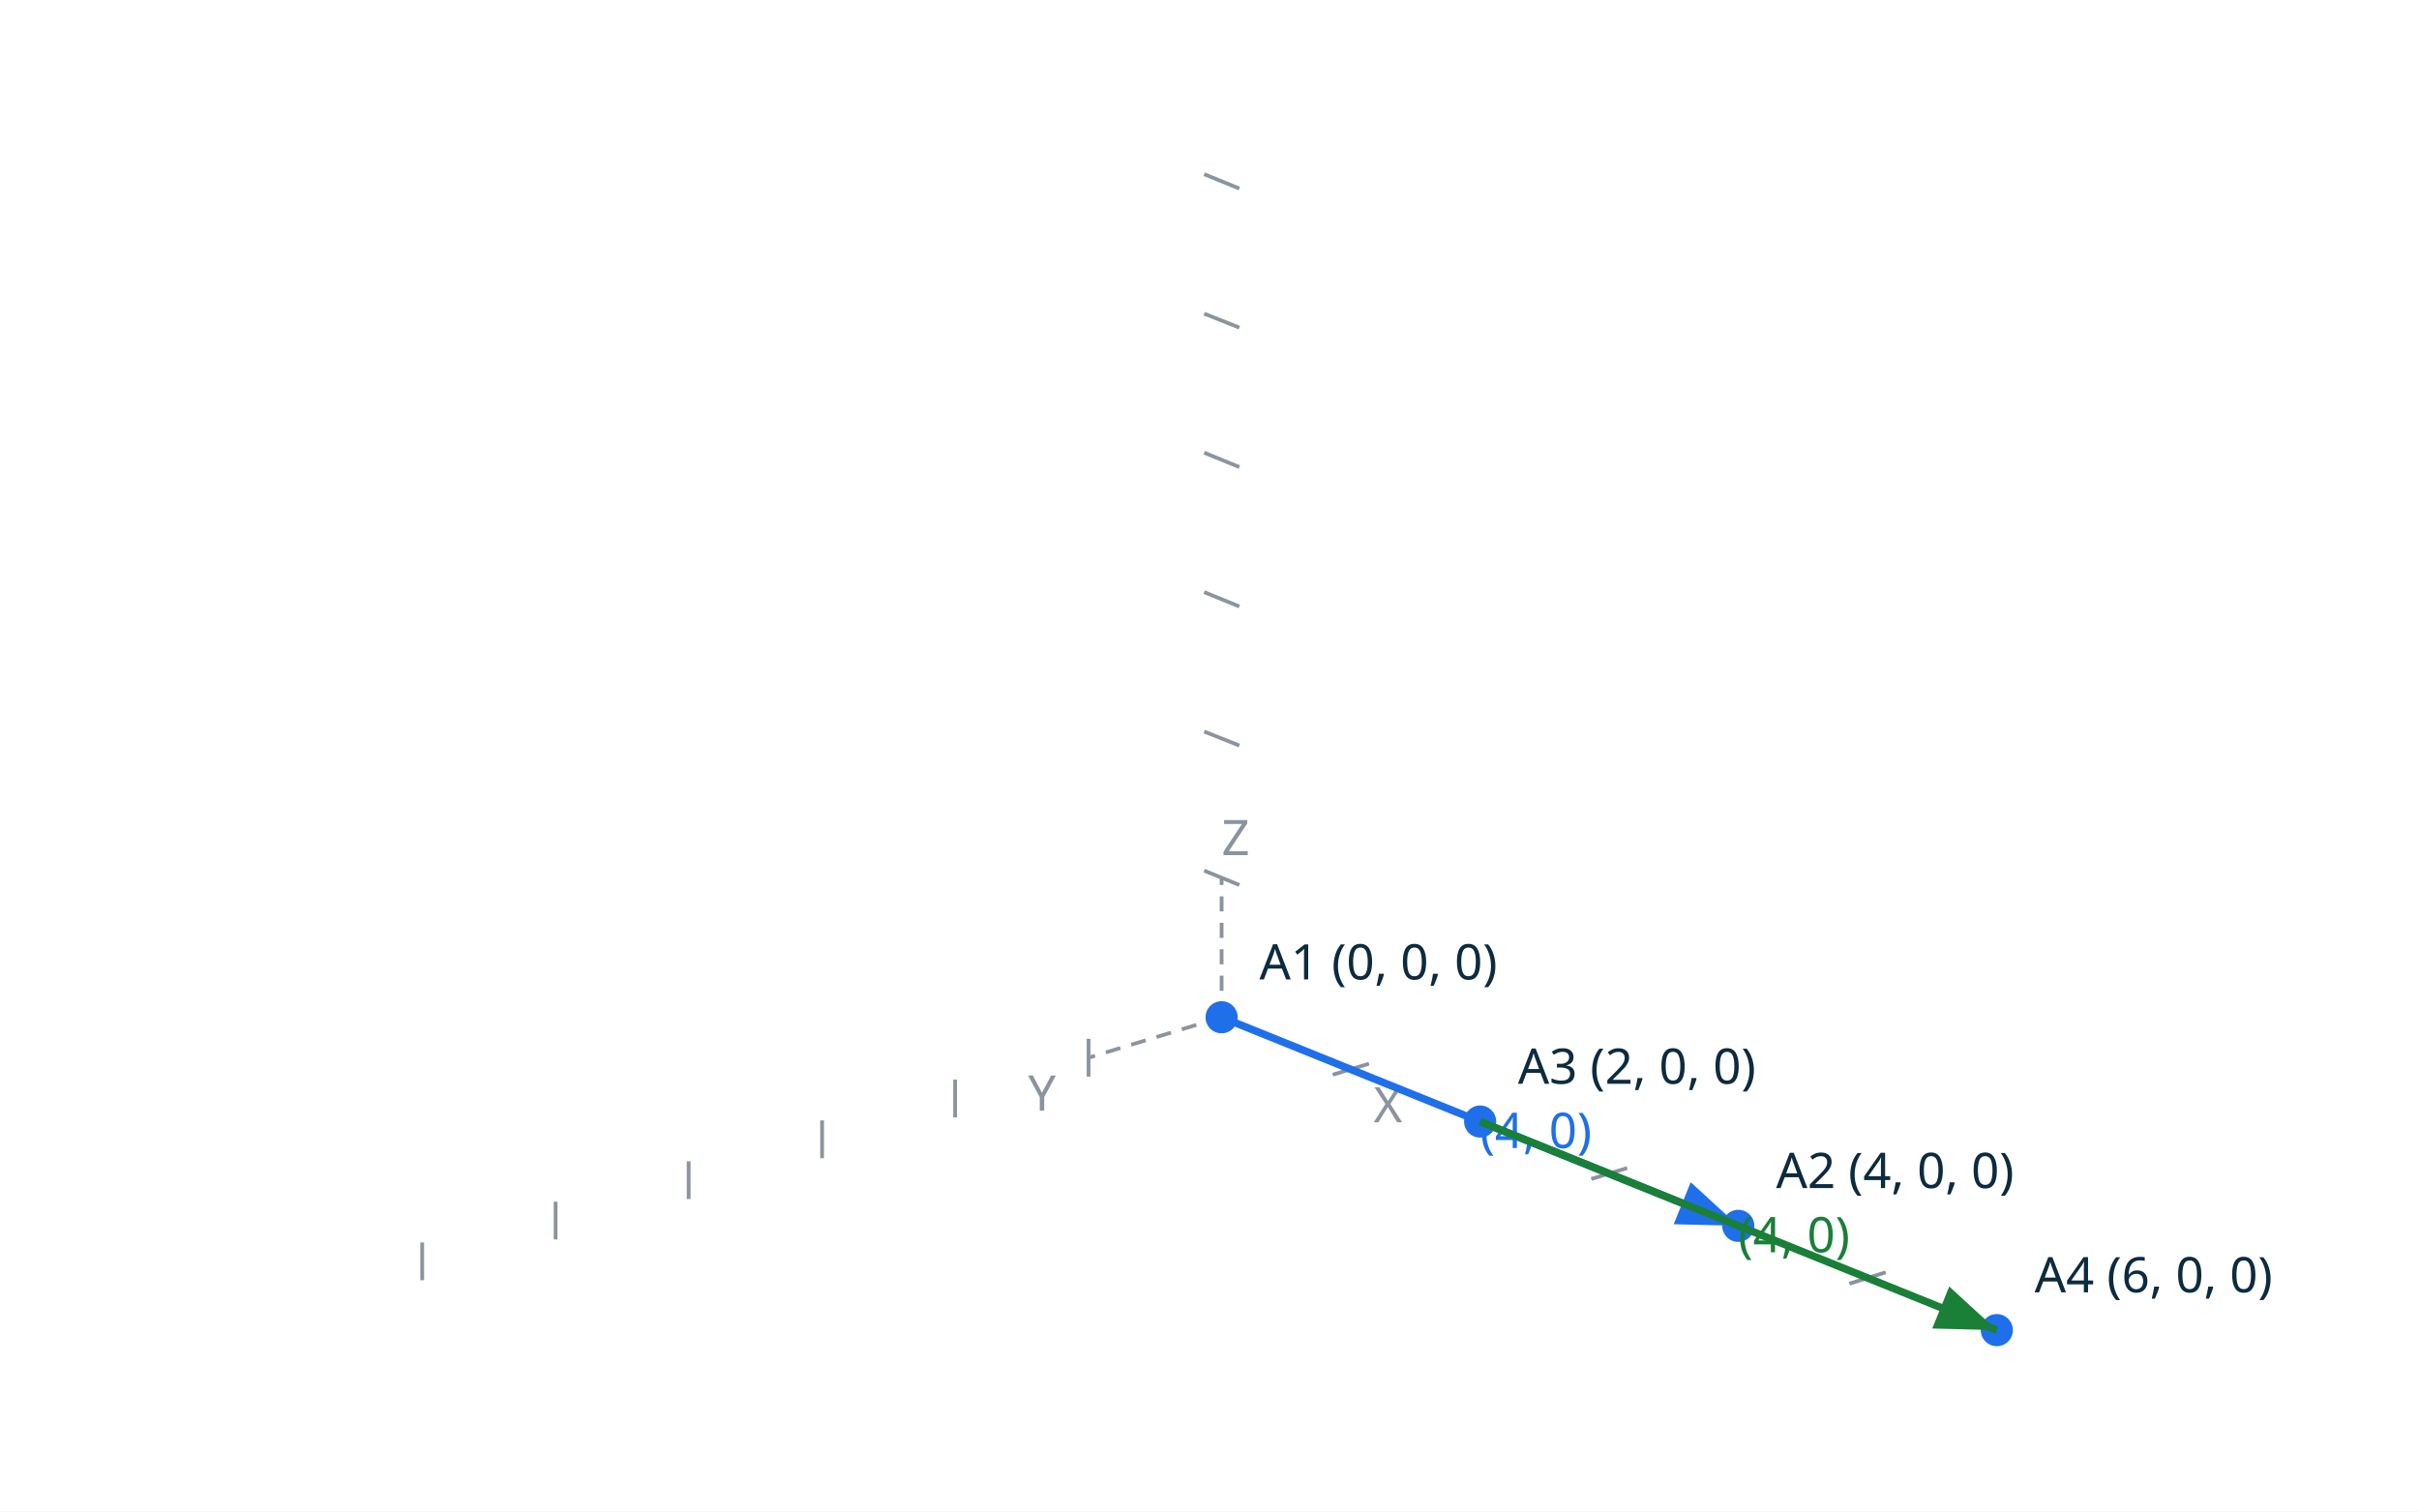
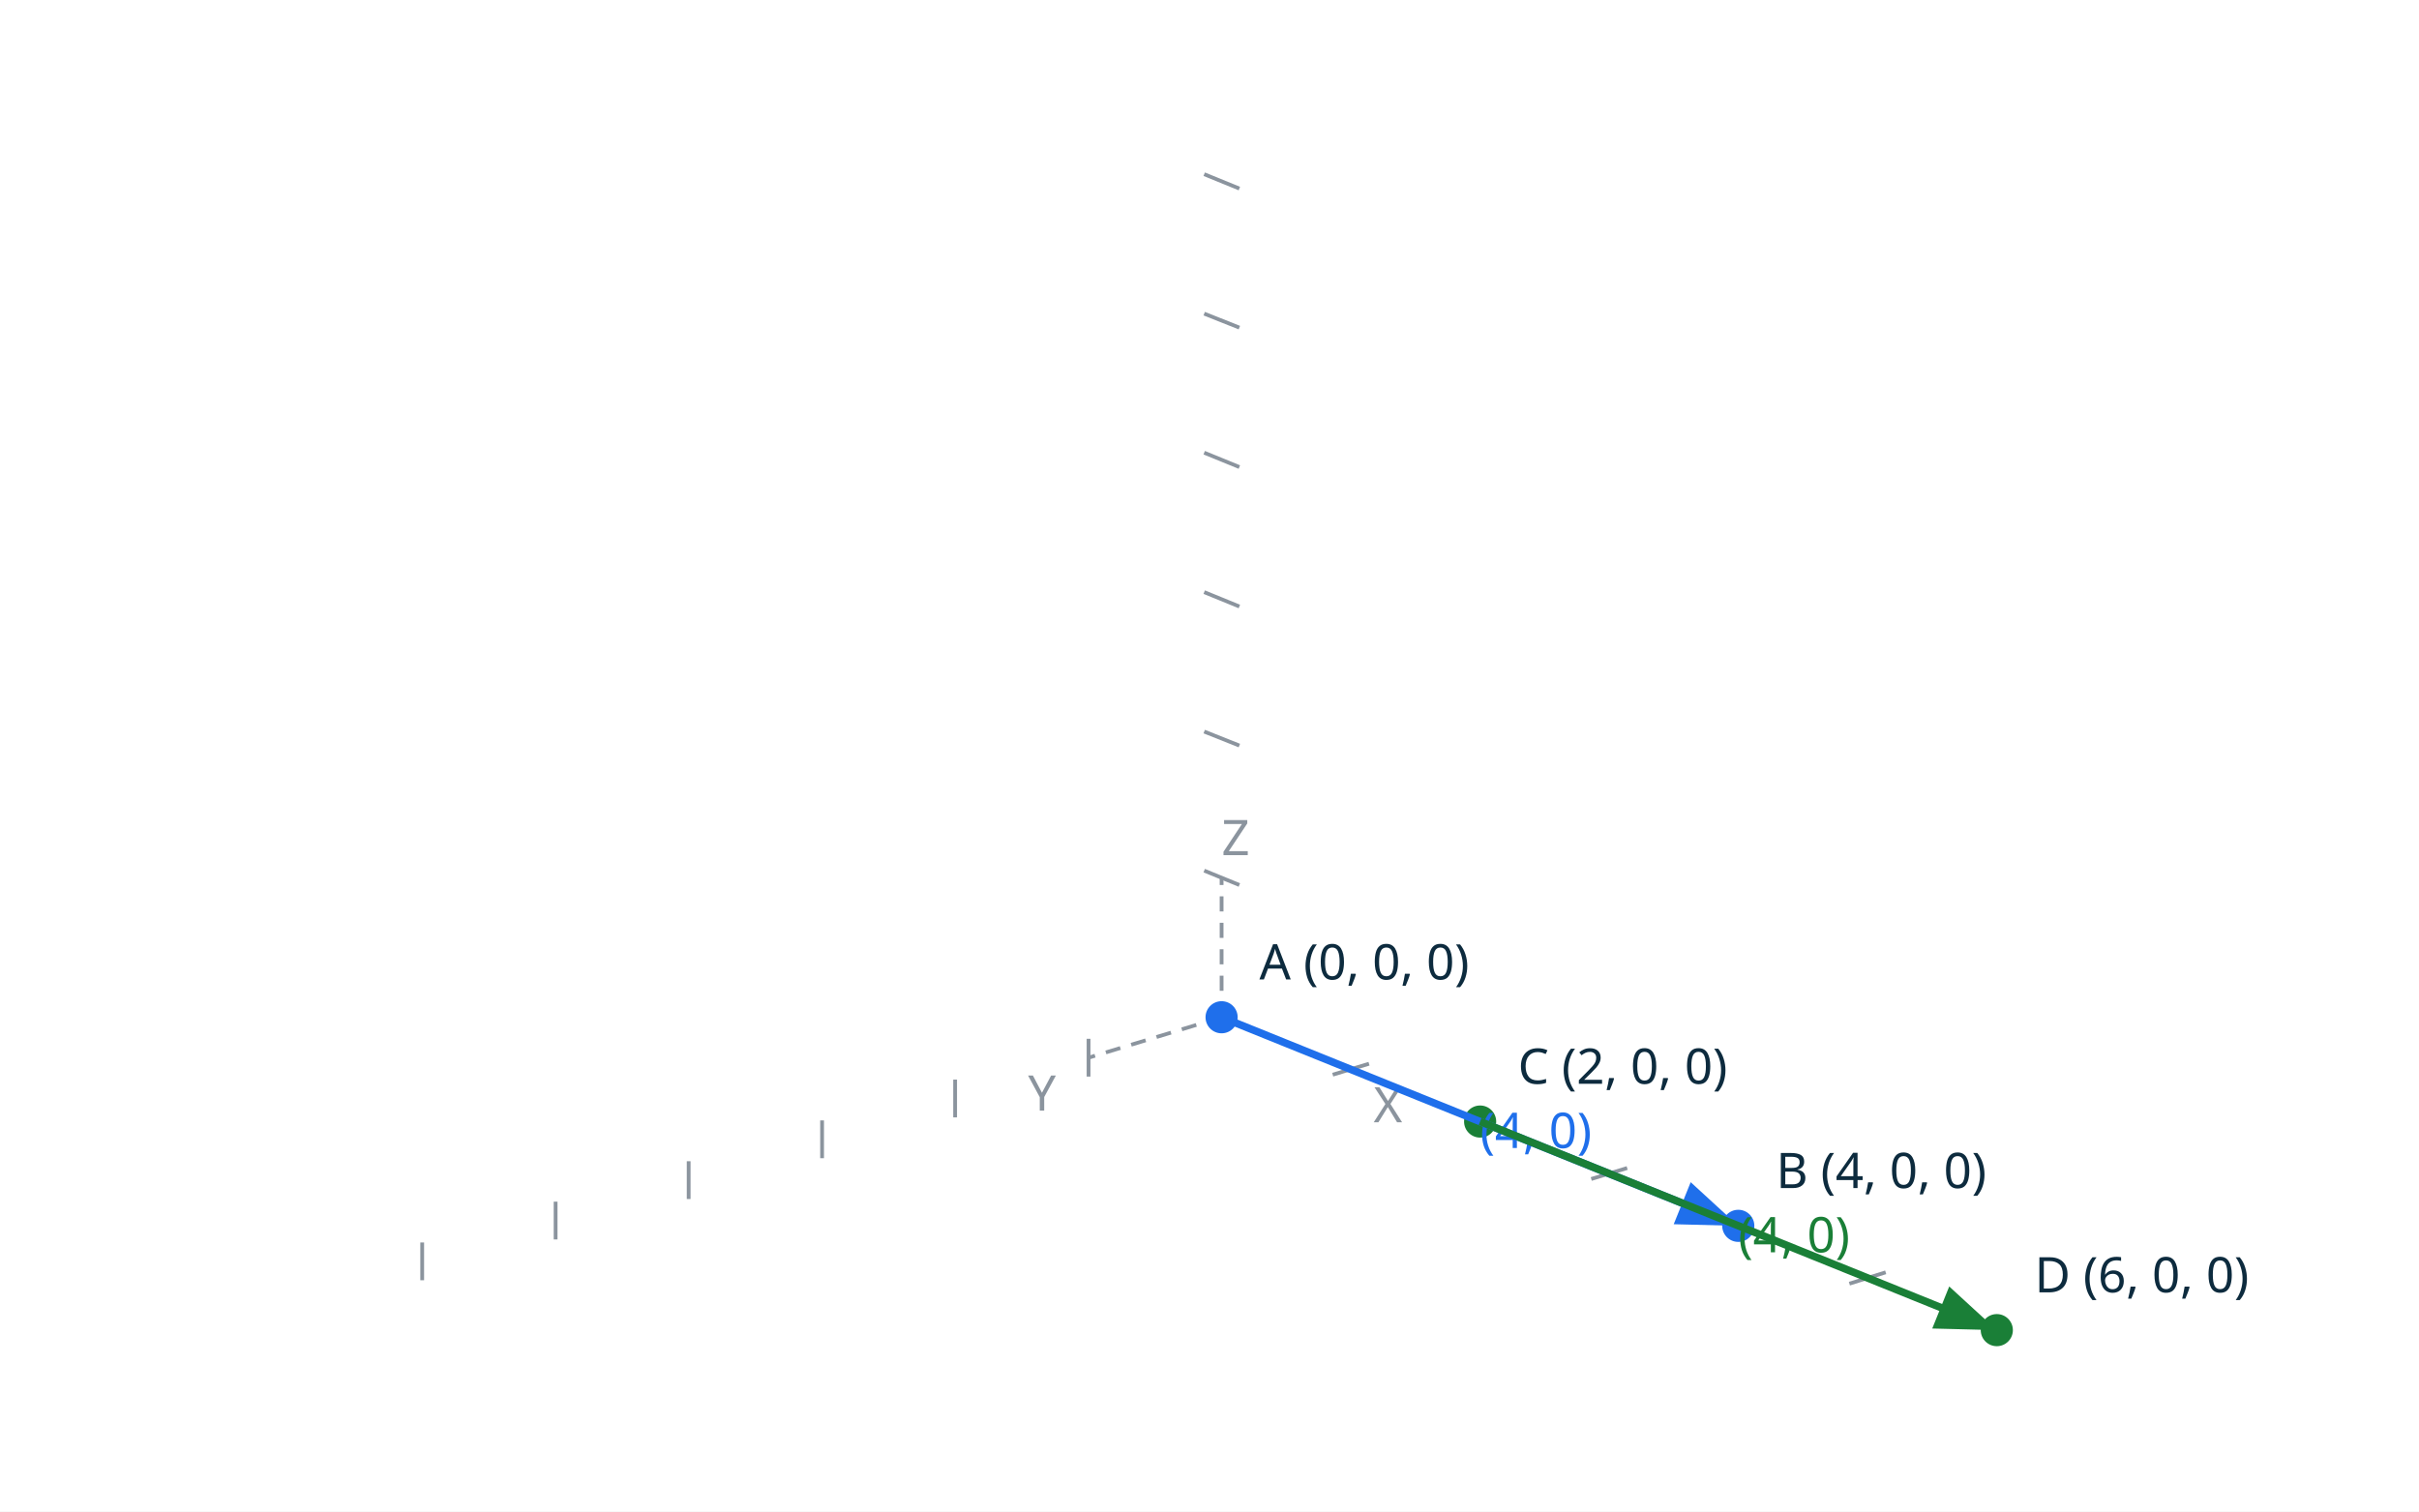
<svg xmlns="http://www.w3.org/2000/svg" viewBox="0 0 640 400" width="640" height="400">
  <rect width="640" height="400" fill="#ffffff" />
  <circle cx="323.2" cy="269.2" r="2.5" fill="#ffffff" stroke="#6e7781" stroke-width="1.0" />
  <circle cx="323.2" cy="269.2" r="2.5" fill="#ffffff" stroke="#6e7781" stroke-width="1.0" />
  <line x1="323.2" y1="269.2" x2="459.9" y2="324.4" stroke="#6e7781" stroke-width="1.0" stroke-dasharray="4 3" />
  <circle cx="459.9" cy="324.4" r="2.5" fill="#ffffff" stroke="#6e7781" stroke-width="1.0" />
  <circle cx="459.9" cy="324.4" r="2.5" fill="#ffffff" stroke="#6e7781" stroke-width="1.0" />
  <line x1="323.2" y1="269.2" x2="391.6" y2="296.8" stroke="#6e7781" stroke-width="1.0" stroke-dasharray="4 3" />
  <circle cx="391.6" cy="296.8" r="2.5" fill="#ffffff" stroke="#6e7781" stroke-width="1.0" />
  <circle cx="391.6" cy="296.8" r="2.5" fill="#ffffff" stroke="#6e7781" stroke-width="1.0" />
  <line x1="323.2" y1="269.2" x2="528.3" y2="352.0" stroke="#6e7781" stroke-width="1.0" stroke-dasharray="4 3" />
  <circle cx="528.3" cy="352.0" r="2.5" fill="#ffffff" stroke="#6e7781" stroke-width="1.0" />
  <circle cx="528.3" cy="352.0" r="2.5" fill="#ffffff" stroke="#6e7781" stroke-width="1.0" />
  <line x1="323.2" y1="269.2" x2="357.4" y2="283.0" stroke="#8b949e" stroke-width="1.0" stroke-dasharray="4 3" />
  <text x="363.4" y="297.0" fill="#8b949e" font-family="sans-serif" font-size="13">X</text>
  <line x1="323.2" y1="269.2" x2="288.0" y2="279.9" stroke="#8b949e" stroke-width="1.0" stroke-dasharray="4 3" />
  <text x="272.0" y="293.9" fill="#8b949e" font-family="sans-serif" font-size="13">Y</text>
  <line x1="323.2" y1="269.2" x2="323.2" y2="232.3" stroke="#8b949e" stroke-width="1.0" stroke-dasharray="4 3" />
  <text x="323.2" y="226.3" fill="#8b949e" font-family="sans-serif" font-size="13">Z</text>
  <circle cx="323.2" cy="269.2" r="2.5" fill="#8b949e" />
  <line x1="362.2" y1="281.5" x2="352.6" y2="284.4" stroke="#8b949e" stroke-width="1.0" />
  <line x1="396.4" y1="295.3" x2="386.8" y2="298.2" stroke="#8b949e" stroke-width="1.0" />
  <line x1="430.5" y1="309.1" x2="421.0" y2="312.0" stroke="#8b949e" stroke-width="1.0" />
  <line x1="464.7" y1="322.9" x2="455.1" y2="325.8" stroke="#8b949e" stroke-width="1.0" />
  <line x1="498.9" y1="336.7" x2="489.3" y2="339.7" stroke="#8b949e" stroke-width="1.0" />
  <line x1="533.1" y1="350.5" x2="523.5" y2="353.5" stroke="#8b949e" stroke-width="1.0" />
  <line x1="288.0" y1="284.9" x2="288.0" y2="274.9" stroke="#8b949e" stroke-width="1.0" />
  <line x1="252.7" y1="295.7" x2="252.7" y2="285.7" stroke="#8b949e" stroke-width="1.0" />
  <line x1="217.5" y1="306.5" x2="217.5" y2="296.5" stroke="#8b949e" stroke-width="1.0" />
  <line x1="182.2" y1="317.3" x2="182.2" y2="307.3" stroke="#8b949e" stroke-width="1.0" />
  <line x1="147.0" y1="328.0" x2="147.0" y2="318.0" stroke="#8b949e" stroke-width="1.0" />
  <line x1="111.7" y1="338.8" x2="111.7" y2="328.8" stroke="#8b949e" stroke-width="1.0" />
  <line x1="318.6" y1="230.4" x2="327.9" y2="234.2" stroke="#8b949e" stroke-width="1.0" />
  <line x1="318.6" y1="193.6" x2="327.9" y2="197.3" stroke="#8b949e" stroke-width="1.0" />
  <line x1="318.6" y1="156.7" x2="327.9" y2="160.5" stroke="#8b949e" stroke-width="1.0" />
  <line x1="318.6" y1="119.8" x2="327.9" y2="123.6" stroke="#8b949e" stroke-width="1.0" />
  <line x1="318.6" y1="83.0" x2="327.9" y2="86.7" stroke="#8b949e" stroke-width="1.0" />
  <line x1="318.6" y1="46.1" x2="327.9" y2="49.9" stroke="#8b949e" stroke-width="1.0" />
  <circle cx="323.2" cy="269.2" r="5.0" fill="#1f6feb" stroke="#ffffff" stroke-width="1.5" />
-   <text x="333.2" y="259.2" fill="#0d2b3e" font-family="sans-serif" font-size="13">A1 (0, 0, 0)</text>
+   <text x="333.2" y="259.2" fill="#0d2b3e" font-family="sans-serif" font-size="13">A (0, 0, 0)</text>
  <circle cx="459.9" cy="324.4" r="5.0" fill="#1f6feb" stroke="#ffffff" stroke-width="1.5" />
-   <text x="469.9" y="314.4" fill="#0d2b3e" font-family="sans-serif" font-size="13">A2 (4, 0, 0)</text>
-   <circle cx="391.6" cy="296.8" r="5.0" fill="#1f6feb" stroke="#ffffff" stroke-width="1.5" />
-   <text x="401.6" y="286.8" fill="#0d2b3e" font-family="sans-serif" font-size="13">A3 (2, 0, 0)</text>
-   <circle cx="528.3" cy="352.0" r="5.0" fill="#1f6feb" stroke="#ffffff" stroke-width="1.5" />
-   <text x="538.3" y="342.0" fill="#0d2b3e" font-family="sans-serif" font-size="13">A4 (6, 0, 0)</text>
+   <text x="469.9" y="314.4" fill="#0d2b3e" font-family="sans-serif" font-size="13">B (4, 0, 0)</text>
+   <circle cx="391.6" cy="296.8" r="5.0" fill="#1a7f37" stroke="#ffffff" stroke-width="1.5" />
+   <text x="401.6" y="286.8" fill="#0d2b3e" font-family="sans-serif" font-size="13">C (2, 0, 0)</text>
+   <circle cx="528.3" cy="352.0" r="5.0" fill="#1a7f37" stroke="#ffffff" stroke-width="1.5" />
+   <text x="538.3" y="342.0" fill="#0d2b3e" font-family="sans-serif" font-size="13">D (6, 0, 0)</text>
  <defs>
    <marker id="arrow" markerWidth="10" markerHeight="10" refX="8" refY="3" orient="auto">
      <path d="M0,0 L8,3 L0,6 z" fill="#1a7f37" />
    </marker>
    <marker id="arrow1" markerWidth="10" markerHeight="10" refX="8" refY="3" orient="auto">
      <path d="M0,0 L8,3 L0,6 z" fill="#1f6feb" />
    </marker>
    <marker id="arrow2" markerWidth="10" markerHeight="10" refX="8" refY="3" orient="auto">
      <path d="M0,0 L8,3 L0,6 z" fill="#1a7f37" />
    </marker>
  </defs>
  <line x1="323.2" y1="269.2" x2="459.9" y2="324.4" stroke="#1f6feb" stroke-width="2.0" marker-end="url(#arrow1)" />
  <text x="391.6" y="303.8" fill="#1f6feb" font-family="sans-serif" font-size="13">(4, 0)</text>
  <line x1="391.6" y1="296.8" x2="528.3" y2="352.0" stroke="#1a7f37" stroke-width="2.0" marker-end="url(#arrow2)" />
  <text x="459.9" y="331.4" fill="#1a7f37" font-family="sans-serif" font-size="13">(4, 0)</text>
</svg>
